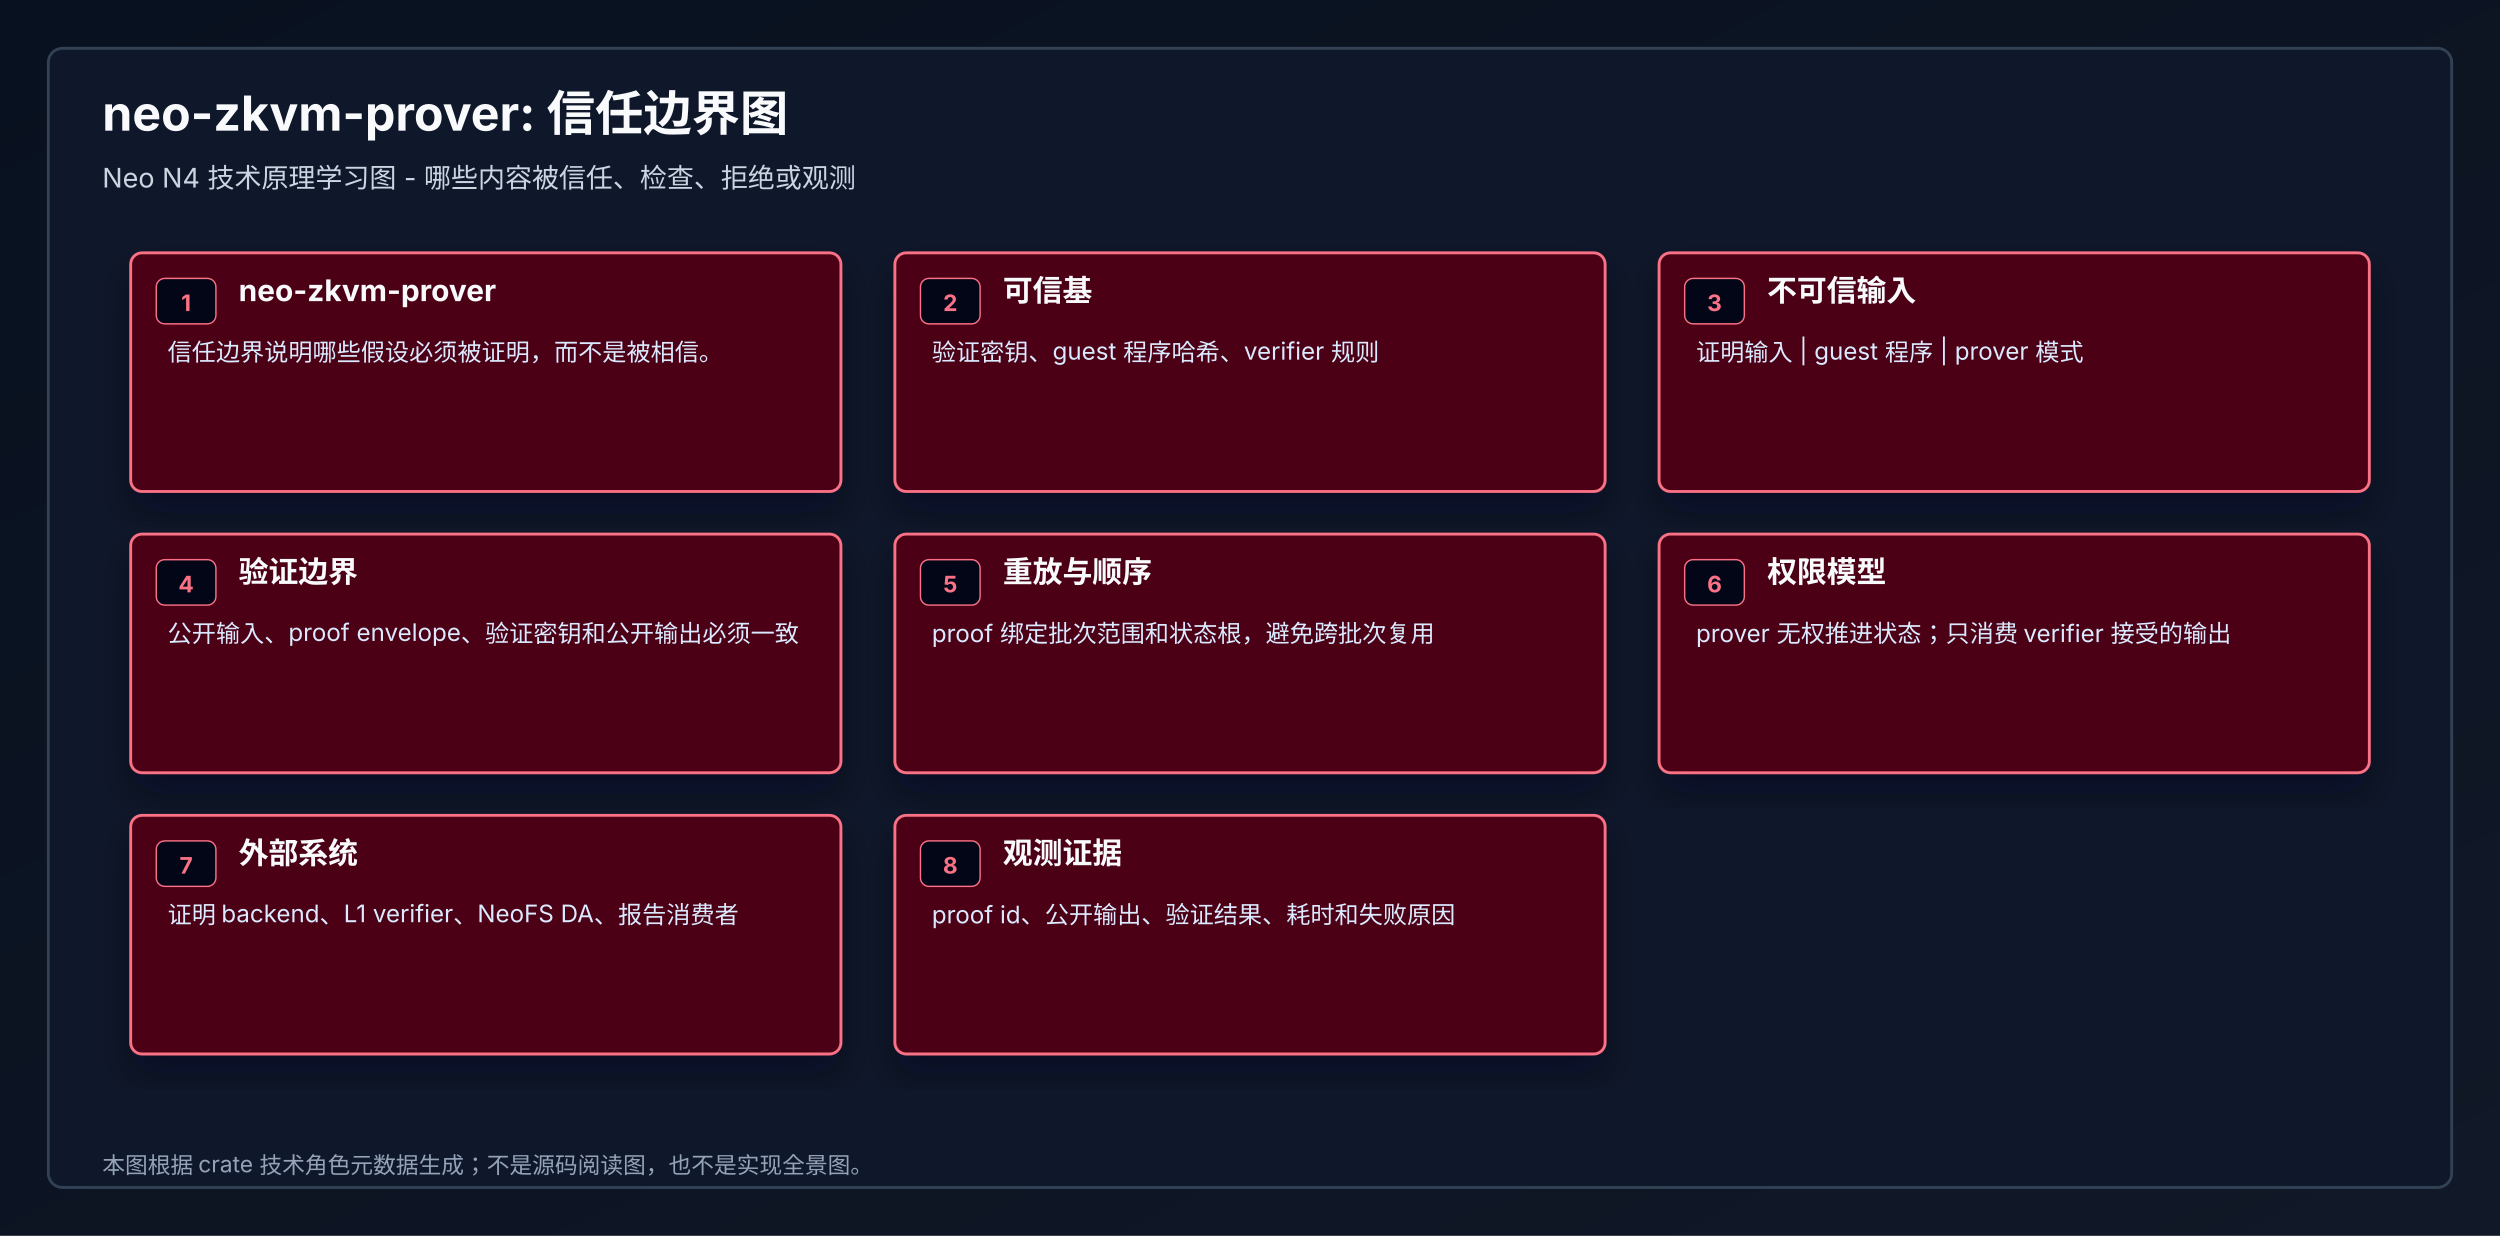
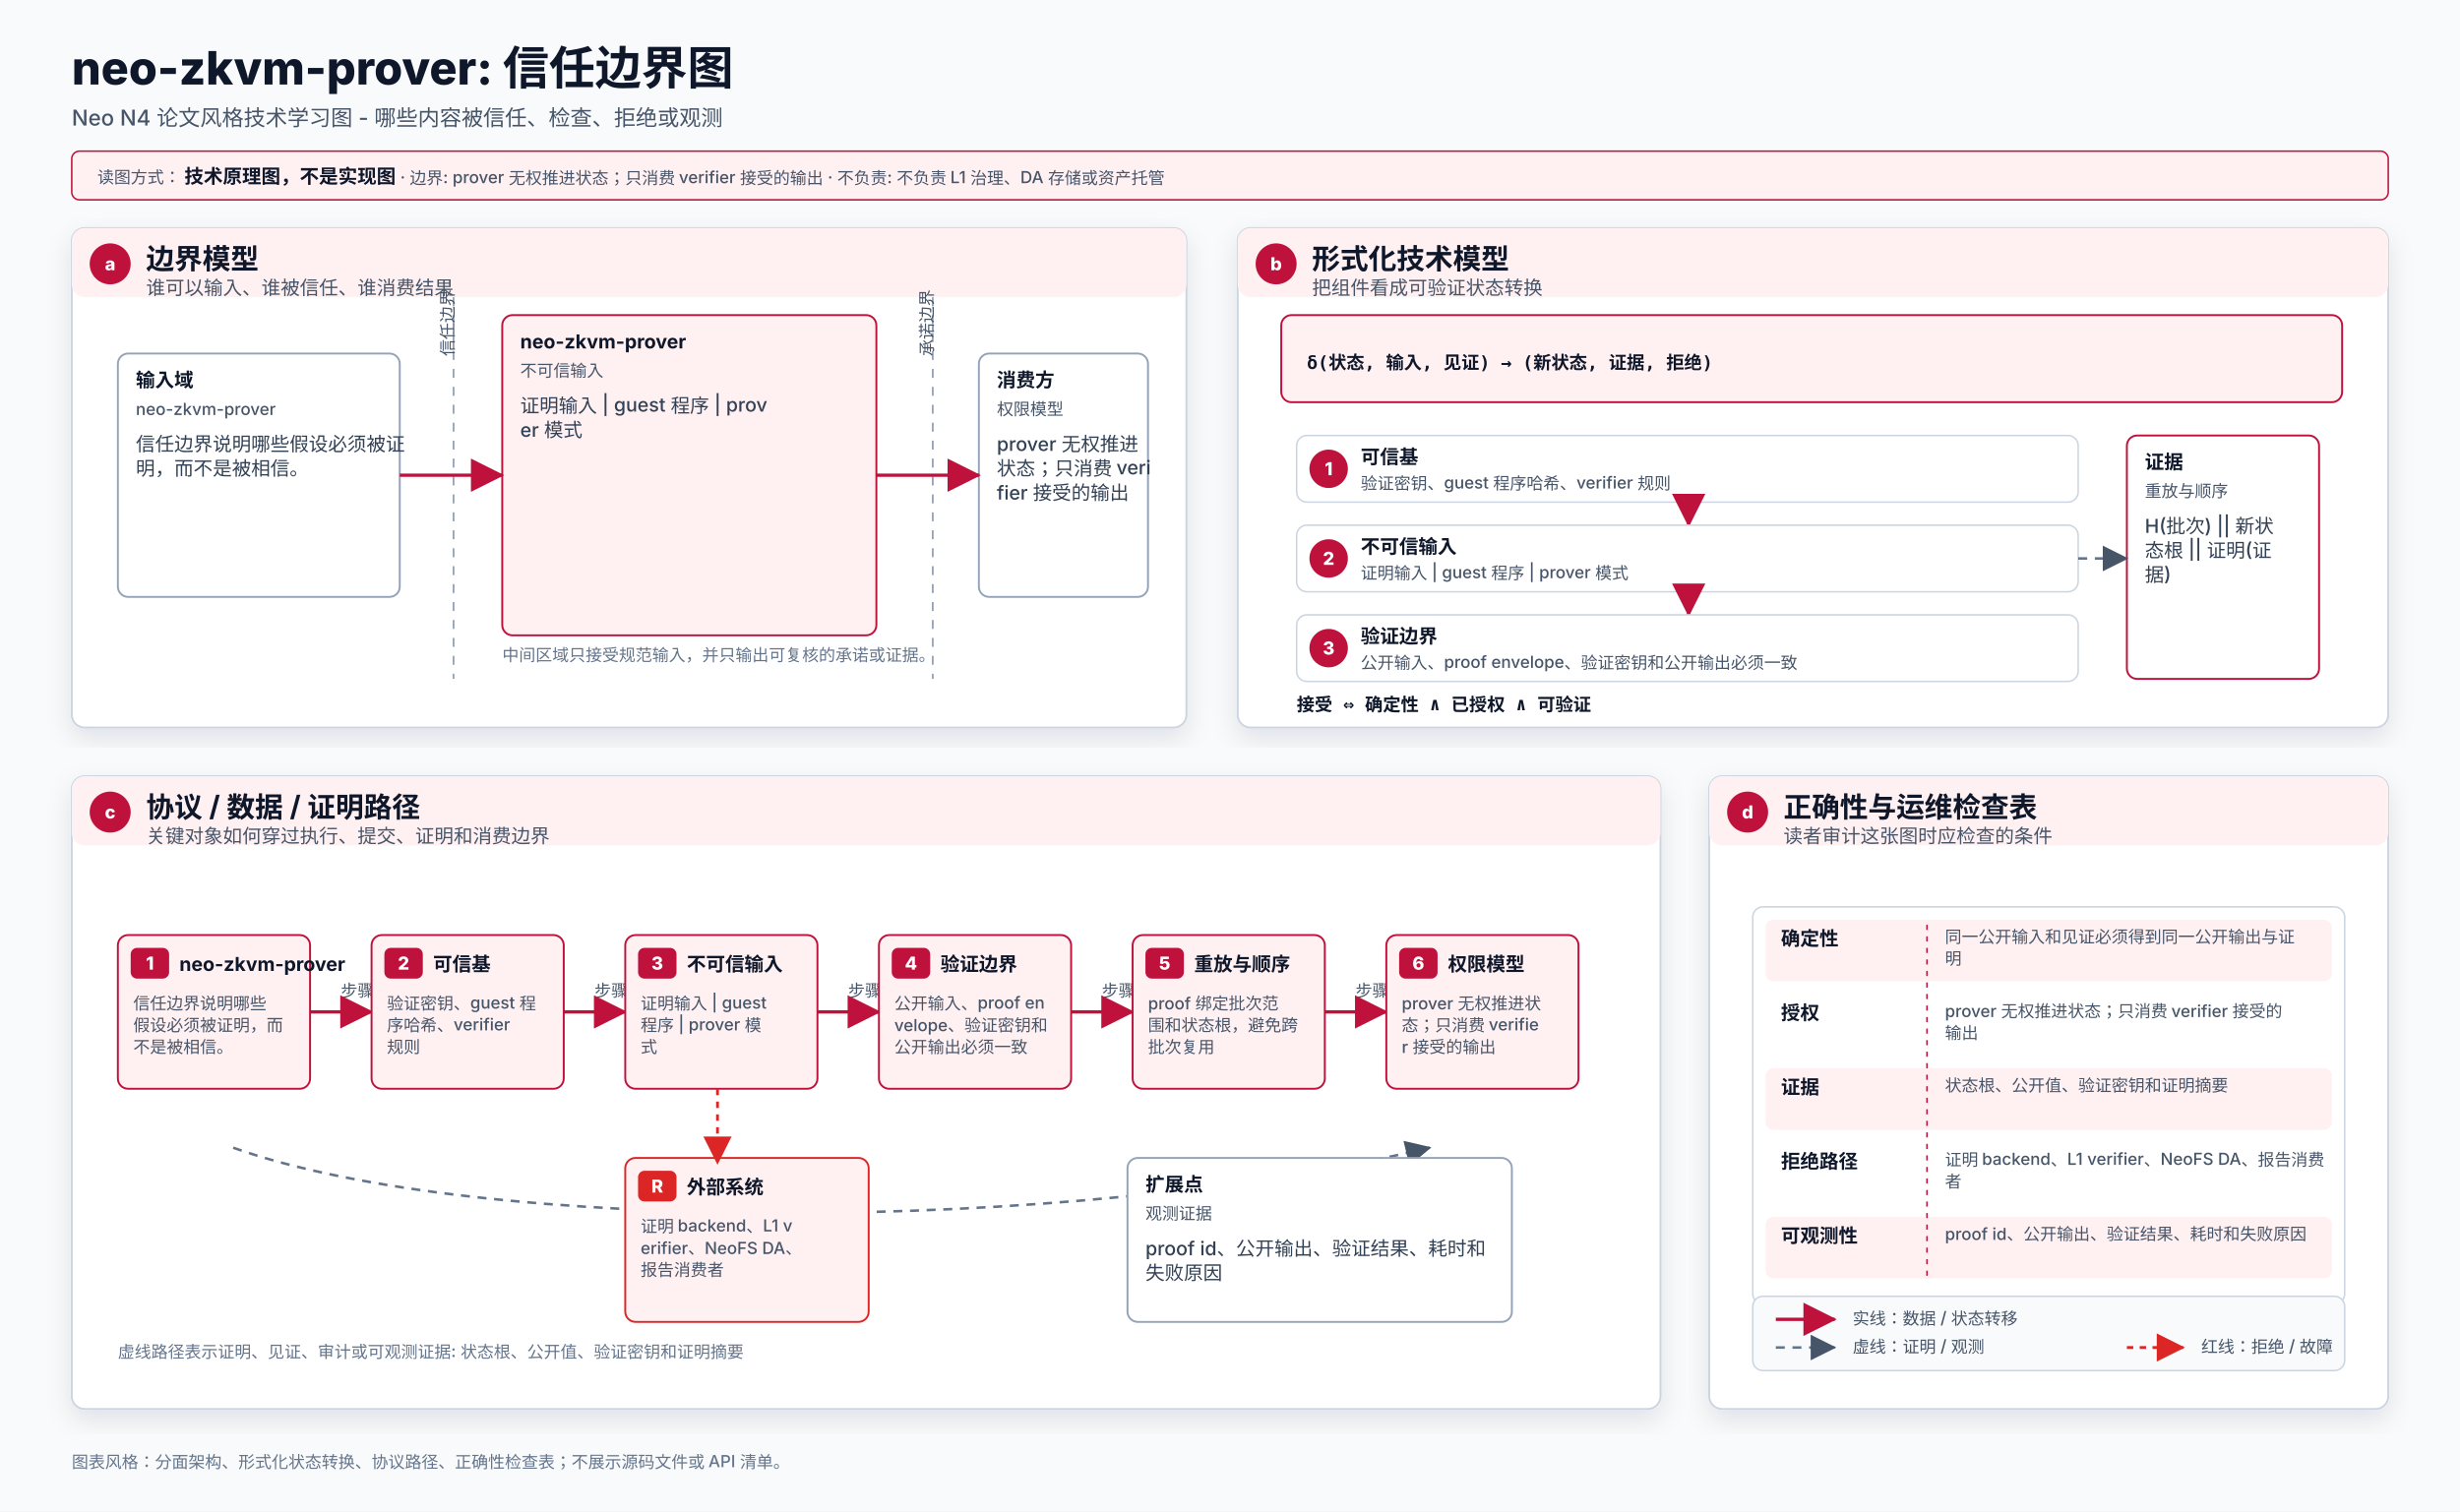
- <svg xmlns="http://www.w3.org/2000/svg" width="1760" height="870" viewBox="0 0 1760 870" role="img" aria-label="neo-zkvm-prover 信任边界图">
+ <svg xmlns="http://www.w3.org/2000/svg" width="1920" height="1180" viewBox="0 0 1920 1180" role="img" aria-label="neo-zkvm-prover 信任边界图">
  <defs>
-     <linearGradient id="bg" x1="0" y1="0" x2="1" y2="1">
-       <stop offset="0%" stop-color="#08111f" />
-       <stop offset="100%" stop-color="#111827" />
-     </linearGradient>
-     <filter id="shadow" x="-15%" y="-15%" width="130%" height="130%">
-       <feDropShadow dx="0" dy="14" stdDeviation="12" flood-color="#020617" flood-opacity="0.42" />
+     <marker id="arrow" viewBox="0 0 10 10" refX="9.4" refY="5" markerWidth="10" markerHeight="10" orient="auto">
+       <path d="M0,0 L10,5 L0,10 Z" fill="#475569" />
+     </marker>
+     <marker id="arrowAccent" viewBox="0 0 10 10" refX="9.4" refY="5" markerWidth="10" markerHeight="10" orient="auto">
+       <path d="M0,0 L10,5 L0,10 Z" fill="#be123c" />
+     </marker>
+     <marker id="arrowFault" viewBox="0 0 10 10" refX="9.4" refY="5" markerWidth="10" markerHeight="10" orient="auto">
+       <path d="M0,0 L10,5 L0,10 Z" fill="#dc2626" />
+     </marker>
+     <filter id="paperShadow" x="-3%" y="-4%" width="106%" height="108%">
+       <feDropShadow dx="0" dy="8" stdDeviation="10" flood-color="#0f172a" flood-opacity="0.10" />
    </filter>
+     <style>
+ .bg{fill:#f8fafc}.panel{fill:#ffffff;stroke:#cbd5e1;stroke-width:1.5;filter:url(#paperShadow)}
+ .panelTitle{font:700 22px 'Inter','Segoe UI',Arial,sans-serif;fill:#0f172a}.panelSub{font:500 15px 'Inter','Segoe UI',Arial,sans-serif;fill:#475569}
+ .title{font:800 36px 'Inter','Segoe UI',Arial,sans-serif;fill:#0f172a}.subtitle{font:500 17px 'Inter','Segoe UI',Arial,sans-serif;fill:#475569}
+ .small{font:500 13px 'Inter','Segoe UI',Arial,sans-serif;fill:#475569}.body{font:500 15px 'Inter','Segoe UI',Arial,sans-serif;fill:#334155}
+ .bodyStrong{font:750 15px 'Inter','Segoe UI',Arial,sans-serif;fill:#0f172a}.mono{font:650 14px 'Cascadia Mono','SFMono-Regular',Consolas,monospace;fill:#0f172a}
+ .label{font:800 14px 'Inter','Segoe UI',Arial,sans-serif;fill:#ffffff}.caption{font:500 13px 'Inter','Segoe UI',Arial,sans-serif;fill:#64748b}
+ .arrow{stroke:#475569;stroke-width:2.2;fill:none;marker-end:url(#arrow)}.arrowAccent{stroke:#be123c;stroke-width:2.6;fill:none;marker-end:url(#arrowAccent)}.arrowDash{stroke:#64748b;stroke-width:2;fill:none;stroke-dasharray:7 6;marker-end:url(#arrow)}.arrowFault{stroke:#dc2626;stroke-width:2.2;fill:none;stroke-dasharray:5 5;marker-end:url(#arrowFault)}
+ </style>
  </defs>
-   <rect width="1760" height="100%" fill="url(#bg)" />
-   <rect x="34" y="34" width="1692" height="802" rx="10" fill="#0f172a" stroke="#334155" stroke-width="2" />
-   <text x="72" y="92" fill="#f8fafc" font-family="Inter,Segoe UI,Arial,sans-serif" font-size="34" font-weight="700">neo-zkvm-prover: 信任边界图</text>
-   <text x="72" y="132" fill="#cbd5e1" font-family="Inter,Segoe UI,Arial,sans-serif" font-size="19">Neo N4 技术原理学习图 - 哪些内容被信任、检查、拒绝或观测</text>
-   <rect x="92" y="178" width="500" height="168" rx="8" fill="#4c0519" stroke="#fb7185" stroke-width="2" filter="url(#shadow)" />
-   <rect x="110" y="196" width="42" height="32" rx="6" fill="#020617" stroke="#fb7185" stroke-width="1" />
-   <text x="131" y="219" text-anchor="middle" fill="#fb7185" font-family="Inter,Segoe UI,Arial,sans-serif" font-size="16" font-weight="700">1</text>
-   <text x="168" y="212" fill="#f8fafc" font-family="Inter,Segoe UI,Arial,sans-serif" font-size="21" font-weight="700">neo-zkvm-prover</text>
-   <text x="118" y="254" fill="#dbeafe" font-family="Inter,Segoe UI,Arial,sans-serif" font-size="17">信任边界说明哪些假设必须被证明，而不是被相信。</text>
-   <rect x="630" y="178" width="500" height="168" rx="8" fill="#4c0519" stroke="#fb7185" stroke-width="2" filter="url(#shadow)" />
-   <rect x="648" y="196" width="42" height="32" rx="6" fill="#020617" stroke="#fb7185" stroke-width="1" />
-   <text x="669" y="219" text-anchor="middle" fill="#fb7185" font-family="Inter,Segoe UI,Arial,sans-serif" font-size="16" font-weight="700">2</text>
-   <text x="706" y="212" fill="#f8fafc" font-family="Inter,Segoe UI,Arial,sans-serif" font-size="21" font-weight="700">可信基</text>
-   <text x="656" y="254" fill="#dbeafe" font-family="Inter,Segoe UI,Arial,sans-serif" font-size="17">验证密钥、guest 程序哈希、verifier 规则</text>
-   <rect x="1168" y="178" width="500" height="168" rx="8" fill="#4c0519" stroke="#fb7185" stroke-width="2" filter="url(#shadow)" />
-   <rect x="1186" y="196" width="42" height="32" rx="6" fill="#020617" stroke="#fb7185" stroke-width="1" />
-   <text x="1207" y="219" text-anchor="middle" fill="#fb7185" font-family="Inter,Segoe UI,Arial,sans-serif" font-size="16" font-weight="700">3</text>
-   <text x="1244" y="212" fill="#f8fafc" font-family="Inter,Segoe UI,Arial,sans-serif" font-size="21" font-weight="700">不可信输入</text>
-   <text x="1194" y="254" fill="#dbeafe" font-family="Inter,Segoe UI,Arial,sans-serif" font-size="17">证明输入 | guest 程序 | prover 模式</text>
-   <rect x="92" y="376" width="500" height="168" rx="8" fill="#4c0519" stroke="#fb7185" stroke-width="2" filter="url(#shadow)" />
-   <rect x="110" y="394" width="42" height="32" rx="6" fill="#020617" stroke="#fb7185" stroke-width="1" />
-   <text x="131" y="417" text-anchor="middle" fill="#fb7185" font-family="Inter,Segoe UI,Arial,sans-serif" font-size="16" font-weight="700">4</text>
-   <text x="168" y="410" fill="#f8fafc" font-family="Inter,Segoe UI,Arial,sans-serif" font-size="21" font-weight="700">验证边界</text>
-   <text x="118" y="452" fill="#dbeafe" font-family="Inter,Segoe UI,Arial,sans-serif" font-size="17">公开输入、proof envelope、验证密钥和公开输出必须一致</text>
-   <rect x="630" y="376" width="500" height="168" rx="8" fill="#4c0519" stroke="#fb7185" stroke-width="2" filter="url(#shadow)" />
-   <rect x="648" y="394" width="42" height="32" rx="6" fill="#020617" stroke="#fb7185" stroke-width="1" />
-   <text x="669" y="417" text-anchor="middle" fill="#fb7185" font-family="Inter,Segoe UI,Arial,sans-serif" font-size="16" font-weight="700">5</text>
-   <text x="706" y="410" fill="#f8fafc" font-family="Inter,Segoe UI,Arial,sans-serif" font-size="21" font-weight="700">重放与顺序</text>
-   <text x="656" y="452" fill="#dbeafe" font-family="Inter,Segoe UI,Arial,sans-serif" font-size="17">proof 绑定批次范围和状态根，避免跨批次复用</text>
-   <rect x="1168" y="376" width="500" height="168" rx="8" fill="#4c0519" stroke="#fb7185" stroke-width="2" filter="url(#shadow)" />
-   <rect x="1186" y="394" width="42" height="32" rx="6" fill="#020617" stroke="#fb7185" stroke-width="1" />
-   <text x="1207" y="417" text-anchor="middle" fill="#fb7185" font-family="Inter,Segoe UI,Arial,sans-serif" font-size="16" font-weight="700">6</text>
-   <text x="1244" y="410" fill="#f8fafc" font-family="Inter,Segoe UI,Arial,sans-serif" font-size="21" font-weight="700">权限模型</text>
-   <text x="1194" y="452" fill="#dbeafe" font-family="Inter,Segoe UI,Arial,sans-serif" font-size="17">prover 无权推进状态；只消费 verifier 接受的输出</text>
-   <rect x="92" y="574" width="500" height="168" rx="8" fill="#4c0519" stroke="#fb7185" stroke-width="2" filter="url(#shadow)" />
-   <rect x="110" y="592" width="42" height="32" rx="6" fill="#020617" stroke="#fb7185" stroke-width="1" />
-   <text x="131" y="615" text-anchor="middle" fill="#fb7185" font-family="Inter,Segoe UI,Arial,sans-serif" font-size="16" font-weight="700">7</text>
-   <text x="168" y="608" fill="#f8fafc" font-family="Inter,Segoe UI,Arial,sans-serif" font-size="21" font-weight="700">外部系统</text>
-   <text x="118" y="650" fill="#dbeafe" font-family="Inter,Segoe UI,Arial,sans-serif" font-size="17">证明 backend、L1 verifier、NeoFS DA、报告消费者</text>
-   <rect x="630" y="574" width="500" height="168" rx="8" fill="#4c0519" stroke="#fb7185" stroke-width="2" filter="url(#shadow)" />
-   <rect x="648" y="592" width="42" height="32" rx="6" fill="#020617" stroke="#fb7185" stroke-width="1" />
-   <text x="669" y="615" text-anchor="middle" fill="#fb7185" font-family="Inter,Segoe UI,Arial,sans-serif" font-size="16" font-weight="700">8</text>
-   <text x="706" y="608" fill="#f8fafc" font-family="Inter,Segoe UI,Arial,sans-serif" font-size="21" font-weight="700">观测证据</text>
-   <text x="656" y="650" fill="#dbeafe" font-family="Inter,Segoe UI,Arial,sans-serif" font-size="17">proof id、公开输出、验证结果、耗时和失败原因</text>
-   <text x="72" y="826" fill="#94a3b8" font-family="Inter,Segoe UI,Arial,sans-serif" font-size="16">本图根据 crate 技术角色元数据生成；不是源码阅读图，也不是实现全景图。</text>
+   <rect class="bg" width="1920" height="1180" />
+   <text x="56" y="66" class="title">neo-zkvm-prover: 信任边界图</text>
+   <text x="56" y="98" class="subtitle">Neo N4 论文风格技术学习图 - 哪些内容被信任、检查、拒绝或观测</text>
+   <rect x="56" y="118" width="1808" height="38" rx="6" fill="#fff1f2" stroke="#be123c" stroke-width="1.2" />
+   <text x="76" y="143" class="small">读图方式： <tspan class="bodyStrong">技术原理图，不是实现图</tspan> · 边界: prover 无权推进状态；只消费 verifier 接受的输出 · 不负责: 不负责 L1 治理、DA 存储或资产托管</text>
+   <rect x="56" y="178" width="870" height="390" rx="10" class="panel" />
+   <rect x="56" y="178" width="870" height="54" rx="10" fill="#fff1f2" stroke="#cbd5e1" stroke-width="0" />
+   <circle cx="86" cy="206" r="16" fill="#be123c" />
+   <text x="86" y="211" text-anchor="middle" class="label">a</text>
+   <text x="114" y="210" class="panelTitle">边界模型</text>
+   <text x="114" y="230" class="panelSub">谁可以输入、谁被信任、谁消费结果</text>
+   <rect x="966" y="178" width="898" height="390" rx="10" class="panel" />
+   <rect x="966" y="178" width="898" height="54" rx="10" fill="#fff1f2" stroke="#cbd5e1" stroke-width="0" />
+   <circle cx="996" cy="206" r="16" fill="#be123c" />
+   <text x="996" y="211" text-anchor="middle" class="label">b</text>
+   <text x="1024" y="210" class="panelTitle">形式化技术模型</text>
+   <text x="1024" y="230" class="panelSub">把组件看成可验证状态转换</text>
+   <rect x="56" y="606" width="1240" height="494" rx="10" class="panel" />
+   <rect x="56" y="606" width="1240" height="54" rx="10" fill="#fff1f2" stroke="#cbd5e1" stroke-width="0" />
+   <circle cx="86" cy="634" r="16" fill="#be123c" />
+   <text x="86" y="639" text-anchor="middle" class="label">c</text>
+   <text x="114" y="638" class="panelTitle">协议 / 数据 / 证明路径</text>
+   <text x="114" y="658" class="panelSub">关键对象如何穿过执行、提交、证明和消费边界</text>
+   <rect x="1334" y="606" width="530" height="494" rx="10" class="panel" />
+   <rect x="1334" y="606" width="530" height="54" rx="10" fill="#fff1f2" stroke="#cbd5e1" stroke-width="0" />
+   <circle cx="1364" cy="634" r="16" fill="#be123c" />
+   <text x="1364" y="639" text-anchor="middle" class="label">d</text>
+   <text x="1392" y="638" class="panelTitle">正确性与运维检查表</text>
+   <text x="1392" y="658" class="panelSub">读者审计这张图时应检查的条件</text>
+   <rect x="92" y="276" width="220" height="190" rx="8" fill="#ffffff" stroke="#94a3b8" stroke-width="1.5" />
+   <text x="106" y="302" class="bodyStrong">输入域</text>
+   <text x="106" y="324" class="small">neo-zkvm-prover</text>
+   <text x="106" y="352" class="body">信任边界说明哪些假设必须被证</text>
+   <text x="106" y="371" class="body">明，而不是被相信。</text>
+   <line x1="354" y1="232" x2="354" y2="530" stroke="#94a3b8" stroke-width="1.4" stroke-dasharray="7 7" />
+   <text x="354" y="252" class="small" text-anchor="middle" transform="rotate(-90 354 252)">信任边界</text>
+   <rect x="392" y="246" width="292" height="250" rx="8" fill="#fff1f2" stroke="#be123c" stroke-width="1.5" />
+   <text x="406" y="272" class="bodyStrong">neo-zkvm-prover</text>
+   <text x="406" y="294" class="small">不可信输入</text>
+   <text x="406" y="322" class="body">证明输入 | guest 程序 | prov</text>
+   <text x="406" y="341" class="body">er 模式</text>
+   <line x1="728" y1="232" x2="728" y2="530" stroke="#94a3b8" stroke-width="1.4" stroke-dasharray="7 7" />
+   <text x="728" y="252" class="small" text-anchor="middle" transform="rotate(-90 728 252)">承诺边界</text>
+   <rect x="764" y="276" width="132" height="190" rx="8" fill="#ffffff" stroke="#94a3b8" stroke-width="1.5" />
+   <text x="778" y="302" class="bodyStrong">消费方</text>
+   <text x="778" y="324" class="small">权限模型</text>
+   <text x="778" y="352" class="body">prover 无权推进</text>
+   <text x="778" y="371" class="body">状态；只消费 veri</text>
+   <text x="778" y="390" class="body">fier 接受的输出</text>
+   <path class="arrowAccent" d="M312 371 C338 371 358 371 392 371" />
+   <path class="arrowAccent" d="M684 371 C706 371 730 371 764 371" />
+   <text x="392" y="516" class="caption">中间区域只接受规范输入，并只输出可复核的承诺或证据。</text>
+   <rect x="1000" y="246" width="828" height="68" rx="8" fill="#fff1f2" stroke="#be123c" stroke-width="1.5" />
+   <text x="1020" y="288" class="mono">δ(状态, 输入, 见证) → (新状态, 证据, 拒绝)</text>
+   <rect x="1012" y="340" width="610" height="52" rx="8" fill="#ffffff" stroke="#cbd5e1" stroke-width="1.2" />
+   <circle cx="1037" cy="366" r="15" fill="#be123c" />
+   <text x="1037" y="371" text-anchor="middle" class="label">1</text>
+   <text x="1062" y="362" class="bodyStrong">可信基</text>
+   <text x="1062" y="382" class="small">验证密钥、guest 程序哈希、verifier 规则</text>
+   <path class="arrowAccent" d="M1318 392 L1318 410" />
+   <rect x="1012" y="410" width="610" height="52" rx="8" fill="#ffffff" stroke="#cbd5e1" stroke-width="1.2" />
+   <circle cx="1037" cy="436" r="15" fill="#be123c" />
+   <text x="1037" y="441" text-anchor="middle" class="label">2</text>
+   <text x="1062" y="432" class="bodyStrong">不可信输入</text>
+   <text x="1062" y="452" class="small">证明输入 | guest 程序 | prover 模式</text>
+   <path class="arrowAccent" d="M1318 462 L1318 480" />
+   <rect x="1012" y="480" width="610" height="52" rx="8" fill="#ffffff" stroke="#cbd5e1" stroke-width="1.2" />
+   <circle cx="1037" cy="506" r="15" fill="#be123c" />
+   <text x="1037" y="511" text-anchor="middle" class="label">3</text>
+   <text x="1062" y="502" class="bodyStrong">验证边界</text>
+   <text x="1062" y="522" class="small">公开输入、proof envelope、验证密钥和公开输出必须一致</text>
+   <rect x="1660" y="340" width="150" height="190" rx="8" fill="#ffffff" stroke="#be123c" stroke-width="1.5" />
+   <text x="1674" y="366" class="bodyStrong">证据</text>
+   <text x="1674" y="388" class="small">重放与顺序</text>
+   <text x="1674" y="416" class="body">H(批次) || 新状</text>
+   <text x="1674" y="435" class="body">态根 || 证明(证</text>
+   <text x="1674" y="454" class="body">据)</text>
+   <path class="arrowDash" d="M1622 436 C1642 436 1648 436 1660 436" />
+   <text x="1012" y="555" class="mono">接受 ⇔ 确定性 ∧ 已授权 ∧ 可验证</text>
+   <rect x="92" y="730" width="150" height="120" rx="8" fill="#fff1f2" stroke="#be123c" stroke-width="1.5" />
+   <rect x="102" y="740" width="30" height="24" rx="5" fill="#be123c" />
+   <text x="117" y="757" text-anchor="middle" class="label">1</text>
+   <text x="140" y="758" class="bodyStrong">neo-zkvm-prover</text>
+   <text x="104" y="788" class="small">信任边界说明哪些</text>
+   <text x="104" y="805" class="small">假设必须被证明，而</text>
+   <text x="104" y="822" class="small">不是被相信。</text>
+   <path class="arrowAccent" d="M242 790 L290 790" />
+   <text x="266" y="778" class="small">步骤 1</text>
+   <rect x="290" y="730" width="150" height="120" rx="8" fill="#fff1f2" stroke="#be123c" stroke-width="1.5" />
+   <rect x="300" y="740" width="30" height="24" rx="5" fill="#be123c" />
+   <text x="315" y="757" text-anchor="middle" class="label">2</text>
+   <text x="338" y="758" class="bodyStrong">可信基</text>
+   <text x="302" y="788" class="small">验证密钥、guest 程</text>
+   <text x="302" y="805" class="small">序哈希、verifier </text>
+   <text x="302" y="822" class="small">规则</text>
+   <path class="arrowAccent" d="M440 790 L488 790" />
+   <text x="464" y="778" class="small">步骤 2</text>
+   <rect x="488" y="730" width="150" height="120" rx="8" fill="#fff1f2" stroke="#be123c" stroke-width="1.5" />
+   <rect x="498" y="740" width="30" height="24" rx="5" fill="#be123c" />
+   <text x="513" y="757" text-anchor="middle" class="label">3</text>
+   <text x="536" y="758" class="bodyStrong">不可信输入</text>
+   <text x="500" y="788" class="small">证明输入 | guest </text>
+   <text x="500" y="805" class="small">程序 | prover 模</text>
+   <text x="500" y="822" class="small">式</text>
+   <path class="arrowAccent" d="M638 790 L686 790" />
+   <text x="662" y="778" class="small">步骤 3</text>
+   <rect x="686" y="730" width="150" height="120" rx="8" fill="#fff1f2" stroke="#be123c" stroke-width="1.5" />
+   <rect x="696" y="740" width="30" height="24" rx="5" fill="#be123c" />
+   <text x="711" y="757" text-anchor="middle" class="label">4</text>
+   <text x="734" y="758" class="bodyStrong">验证边界</text>
+   <text x="698" y="788" class="small">公开输入、proof en</text>
+   <text x="698" y="805" class="small">velope、验证密钥和</text>
+   <text x="698" y="822" class="small">公开输出必须一致</text>
+   <path class="arrowAccent" d="M836 790 L884 790" />
+   <text x="860" y="778" class="small">步骤 4</text>
+   <rect x="884" y="730" width="150" height="120" rx="8" fill="#fff1f2" stroke="#be123c" stroke-width="1.5" />
+   <rect x="894" y="740" width="30" height="24" rx="5" fill="#be123c" />
+   <text x="909" y="757" text-anchor="middle" class="label">5</text>
+   <text x="932" y="758" class="bodyStrong">重放与顺序</text>
+   <text x="896" y="788" class="small">proof 绑定批次范</text>
+   <text x="896" y="805" class="small">围和状态根，避免跨</text>
+   <text x="896" y="822" class="small">批次复用</text>
+   <path class="arrowAccent" d="M1034 790 L1082 790" />
+   <text x="1058" y="778" class="small">步骤 5</text>
+   <rect x="1082" y="730" width="150" height="120" rx="8" fill="#fff1f2" stroke="#be123c" stroke-width="1.5" />
+   <rect x="1092" y="740" width="30" height="24" rx="5" fill="#be123c" />
+   <text x="1107" y="757" text-anchor="middle" class="label">6</text>
+   <text x="1130" y="758" class="bodyStrong">权限模型</text>
+   <text x="1094" y="788" class="small">prover 无权推进状</text>
+   <text x="1094" y="805" class="small">态；只消费 verifie</text>
+   <text x="1094" y="822" class="small">r 接受的输出</text>
+   <path class="arrowDash" d="M182 896 C372 964 832 964 1116 896" />
+   <rect x="488" y="904" width="190" height="128" rx="8" fill="#fff1f2" stroke="#dc2626" stroke-width="1.5" />
+   <rect x="498" y="914" width="30" height="24" rx="5" fill="#dc2626" />
+   <text x="513" y="931" text-anchor="middle" class="label">R</text>
+   <text x="536" y="932" class="bodyStrong">外部系统</text>
+   <text x="500" y="962" class="small">证明 backend、L1 v</text>
+   <text x="500" y="979" class="small">erifier、NeoFS DA、</text>
+   <text x="500" y="996" class="small">报告消费者</text>
+   <path class="arrowFault" d="M560 850 L560 908" />
+   <rect x="880" y="904" width="300" height="128" rx="8" fill="#ffffff" stroke="#94a3b8" stroke-width="1.5" />
+   <text x="894" y="930" class="bodyStrong">扩展点</text>
+   <text x="894" y="952" class="small">观测证据</text>
+   <text x="894" y="980" class="body">proof id、公开输出、验证结果、耗时和</text>
+   <text x="894" y="999" class="body">失败原因</text>
+   <text x="92" y="1060" class="caption">虚线路径表示证明、见证、审计或可观测证据: 状态根、公开值、验证密钥和证明摘要</text>
+   <rect x="1368" y="708" width="462" height="310" rx="8" fill="#ffffff" stroke="#cbd5e1" stroke-width="1.2" />
+   <rect x="1378" y="718" width="442" height="48" rx="6" fill="#fff1f2" />
+   <text x="1390" y="738" class="bodyStrong">确定性</text>
+   <text x="1518" y="736" class="small">同一公开输入和见证必须得到同一公开输出与证</text>
+   <text x="1518" y="753" class="small">明</text>
+   <rect x="1378" y="776" width="442" height="48" rx="6" fill="#ffffff" />
+   <text x="1390" y="796" class="bodyStrong">授权</text>
+   <text x="1518" y="794" class="small">prover 无权推进状态；只消费 verifier 接受的</text>
+   <text x="1518" y="811" class="small">输出</text>
+   <rect x="1378" y="834" width="442" height="48" rx="6" fill="#fff1f2" />
+   <text x="1390" y="854" class="bodyStrong">证据</text>
+   <text x="1518" y="852" class="small">状态根、公开值、验证密钥和证明摘要</text>
+   <rect x="1378" y="892" width="442" height="48" rx="6" fill="#ffffff" />
+   <text x="1390" y="912" class="bodyStrong">拒绝路径</text>
+   <text x="1518" y="910" class="small">证明 backend、L1 verifier、NeoFS DA、报告消费</text>
+   <text x="1518" y="927" class="small">者</text>
+   <rect x="1378" y="950" width="442" height="48" rx="6" fill="#fff1f2" />
+   <text x="1390" y="970" class="bodyStrong">可观测性</text>
+   <text x="1518" y="968" class="small">proof id、公开输出、验证结果、耗时和失败原因</text>
+   <line x1="1504" y1="722" x2="1504" y2="998" stroke="#be123c" stroke-width="1.2" stroke-dasharray="4 5" />
+   <rect x="1368" y="1012" width="462" height="58" rx="8" fill="#f8fafc" stroke="#cbd5e1" stroke-width="1.2" />
+   <line x1="1386" y1="1030" x2="1432" y2="1030" stroke="#be123c" stroke-width="2.6" marker-end="url(#arrowAccent)" />
+   <text x="1446" y="1034" class="small">实线：数据 / 状态转移</text>
+   <line x1="1386" y1="1052" x2="1432" y2="1052" stroke="#64748b" stroke-width="2" stroke-dasharray="7 6" marker-end="url(#arrow)" />
+   <text x="1446" y="1056" class="small">虚线：证明 / 观测</text>
+   <line x1="1660" y1="1052" x2="1704" y2="1052" stroke="#dc2626" stroke-width="2.2" stroke-dasharray="5 5" marker-end="url(#arrowFault)" />
+   <text x="1718" y="1056" class="small">红线：拒绝 / 故障</text>
+   <text x="56" y="1146" class="caption">图表风格：分面架构、形式化状态转换、协议路径、正确性检查表；不展示源码文件或 API 清单。</text>
</svg>
